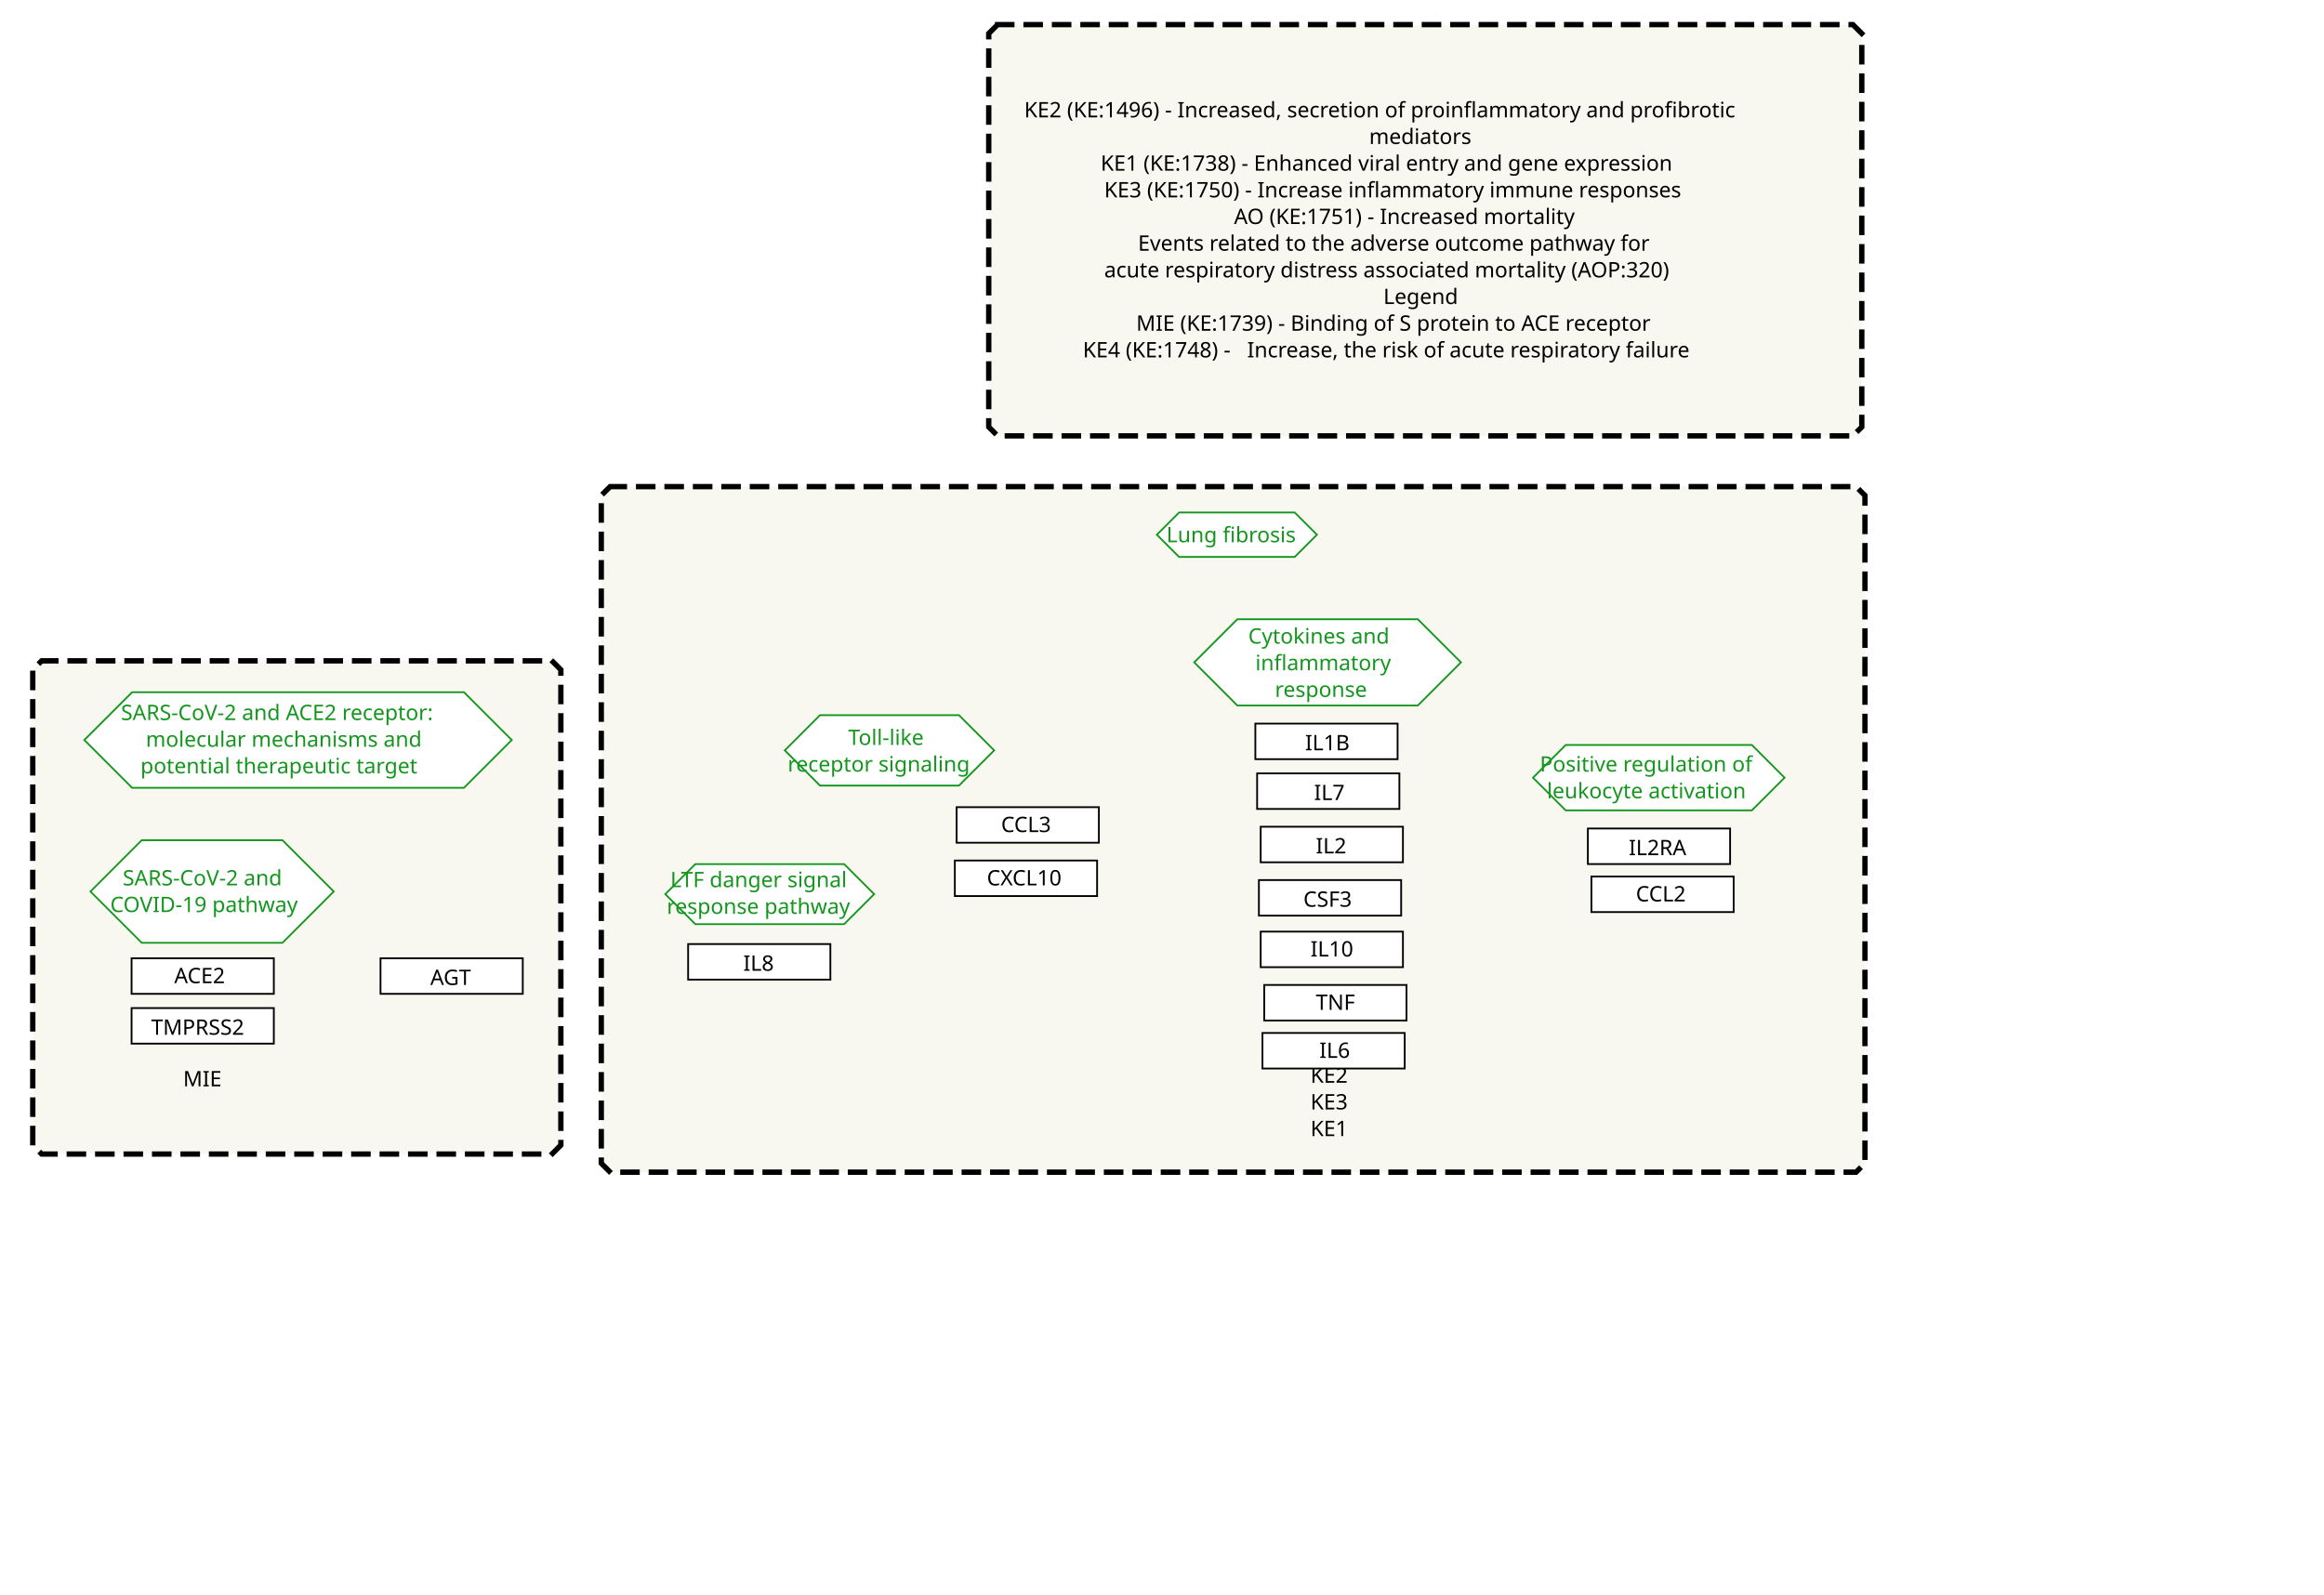
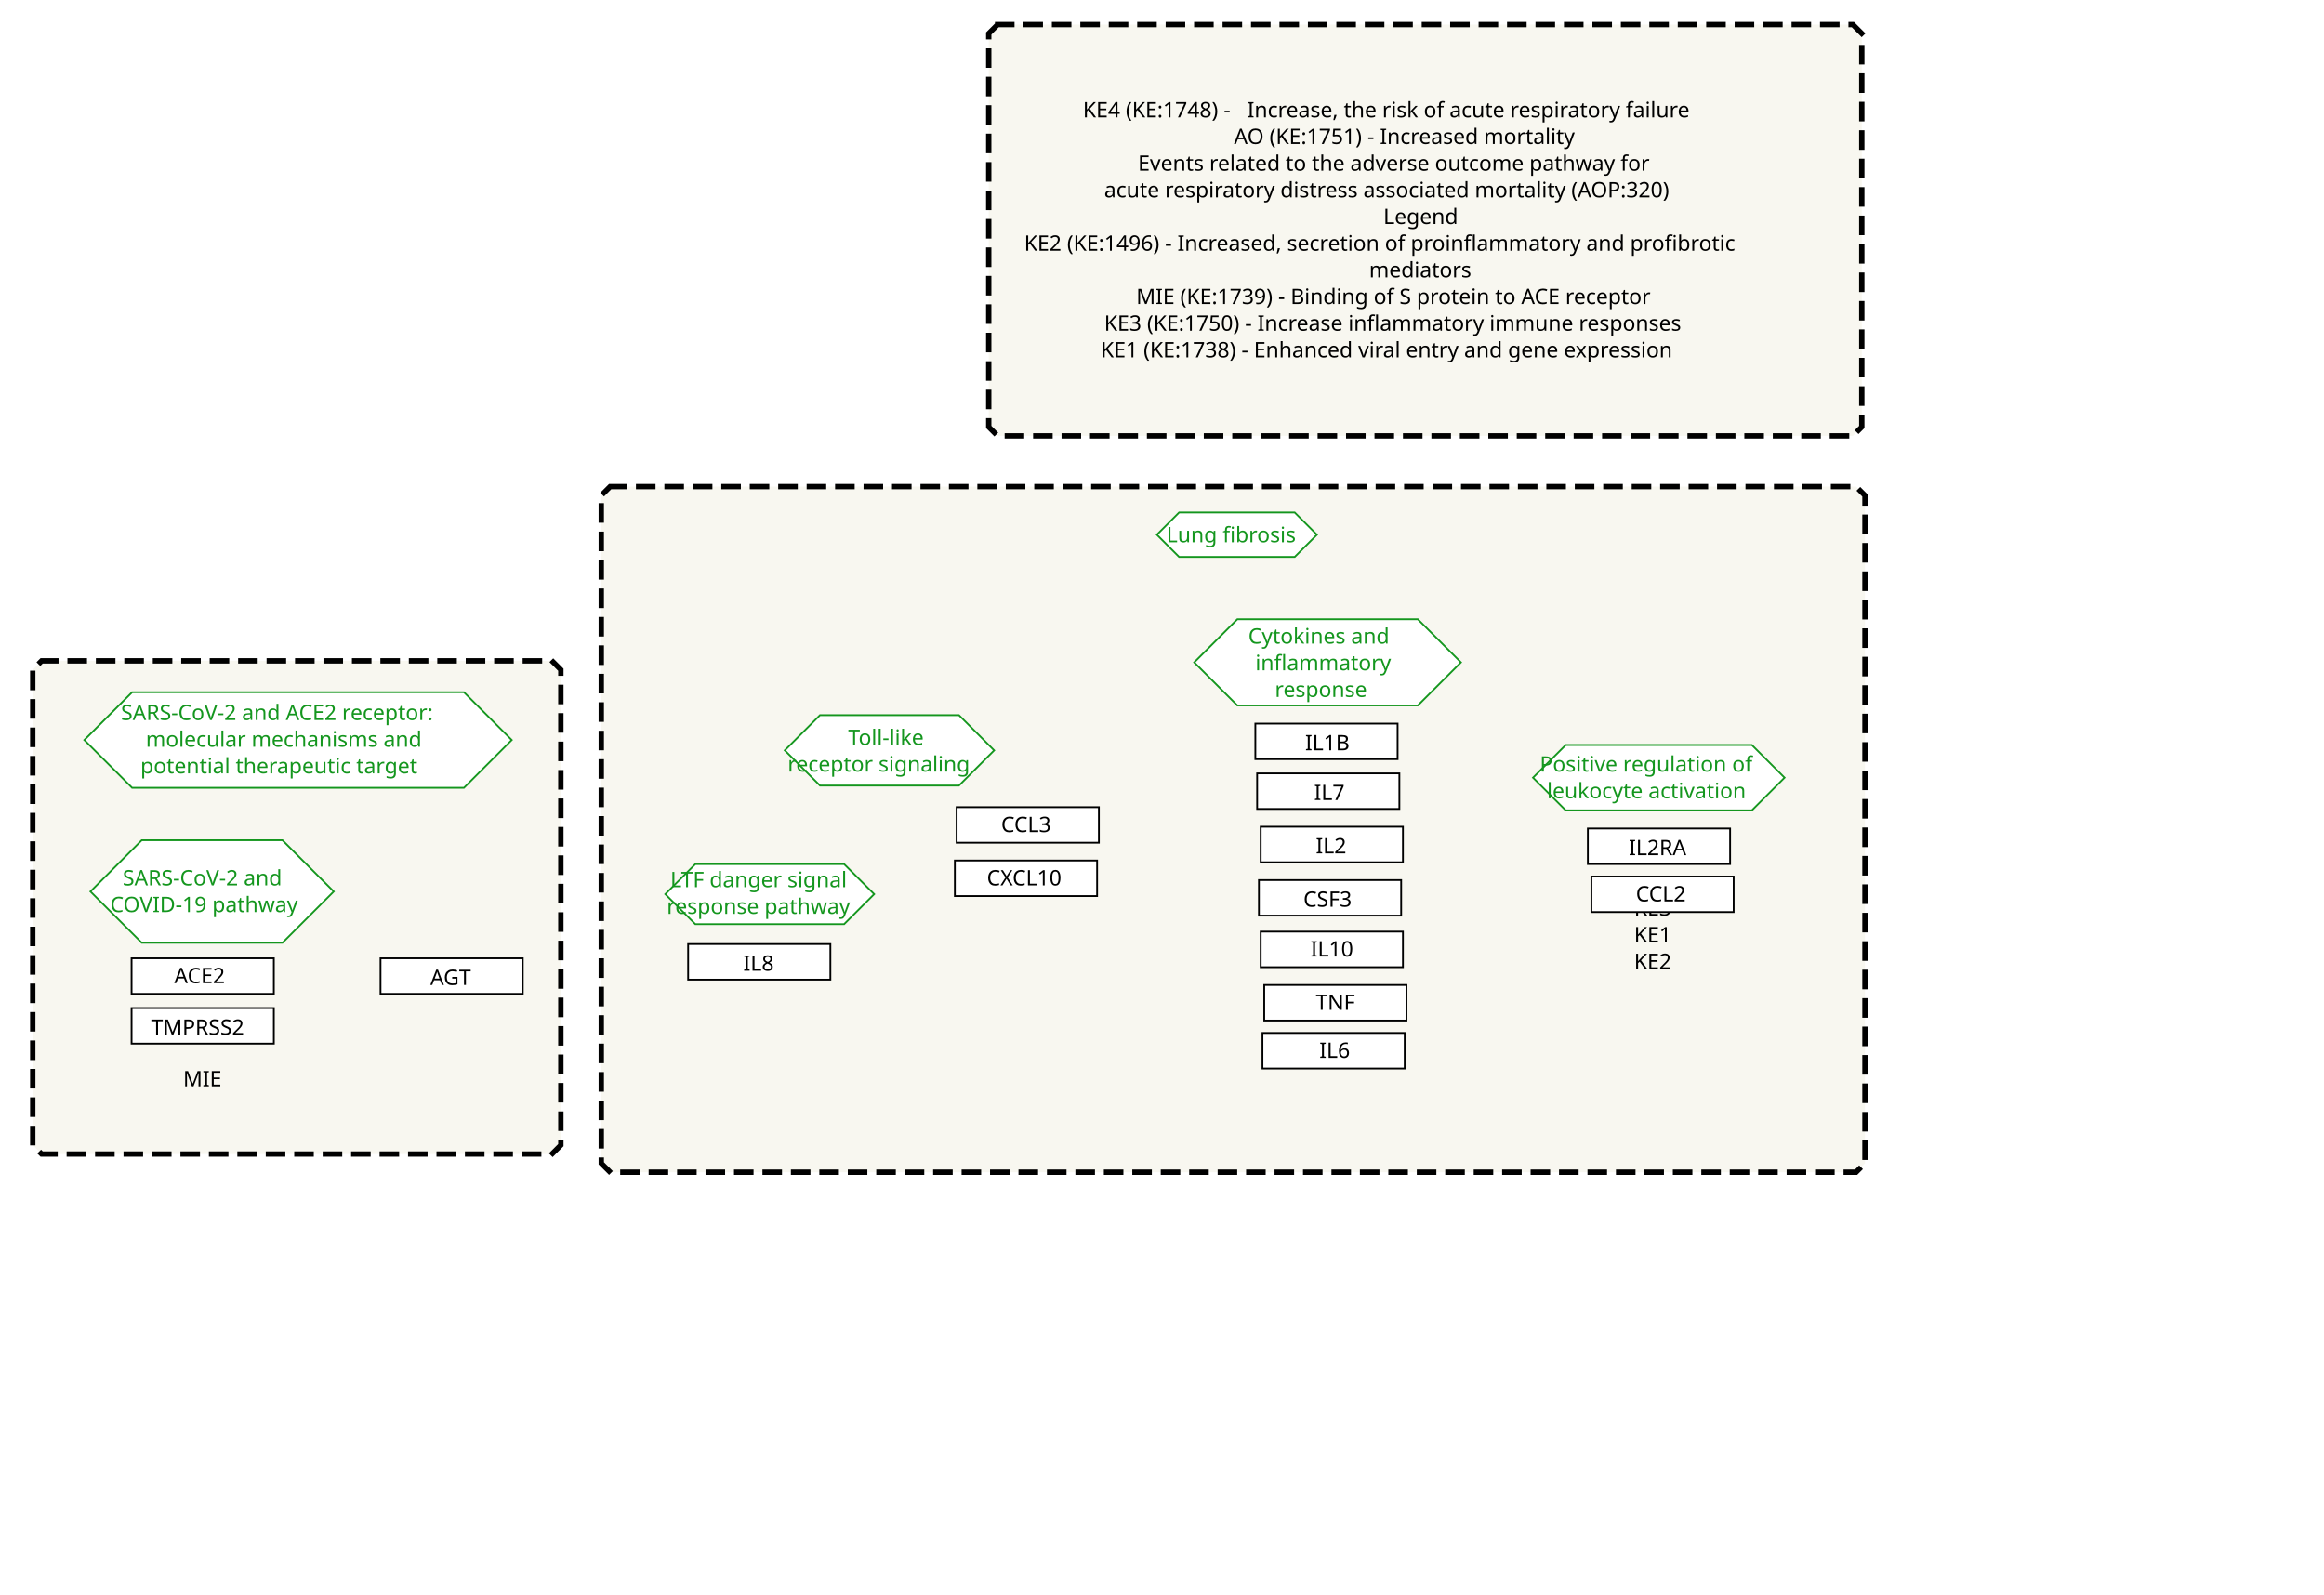
<svg xmlns="http://www.w3.org/2000/svg" fill-opacity="1" color-rendering="auto" color-interpolation="auto" text-rendering="auto" stroke="black" stroke-linecap="square" stroke-miterlimit="10" shape-rendering="auto" stroke-opacity="1" fill="black" stroke-dasharray="none" font-weight="normal" stroke-width="1" viewBox="0 0 1307 897" font-family="'Dialog'" font-style="normal" stroke-linejoin="miter" font-size="12px" stroke-dashoffset="0" image-rendering="auto">
  <defs id="genericDefs" />
  <g />
  <defs id="genericDefs" />
  <g>
    <g fill="white" text-rendering="geometricPrecision" color-interpolation="linearRGB" color-rendering="optimizeQuality" stroke="white" image-rendering="optimizeQuality">
      <rect x="-1" width="1309" height="899" y="-1" stroke="none" />
      <path fill="none" d="M710.581 591.189 L669.155 591.189 L669.155 541.656 L573.213 541.656" stroke="black" />
      <path fill="black" d="M696.723 596.929 L710.581 591.189 L696.723 585.448 Z" stroke="none" />
      <path fill="none" d="M563.213 541.656 L467.272 541.656" stroke="black" />
      <path fill="black" d="M481.13 535.916 L467.272 541.656 L481.13 547.397 Z" stroke="none" />
      <rect x="563.213" width="10" height="10" y="536.656" transform="translate(568.2132,541.6563) rotate(180) translate(-568.2132,-541.6563)" stroke="none" />
      <rect x="563.213" y="536.656" transform="translate(568.2132,541.6563) rotate(180) translate(-568.2132,-541.6563)" fill="none" width="10" height="10" stroke="black" />
    </g>
    <g font-size="10px" text-rendering="geometricPrecision" image-rendering="optimizeQuality" color-rendering="optimizeQuality" font-family="sans-serif" color-interpolation="linearRGB" font-weight="bold">
      <text x="565" xml:space="preserve" y="545" stroke="none">?</text>
      <path fill="none" d="M790.581 591.189 L828.155 591.189 L828.155 503.285 L856.713 503.285" />
      <path d="M804.439 585.448 L790.581 591.189 L804.439 596.929 Z" stroke="none" />
      <path fill="none" d="M866.713 503.285 L895.271 503.285" />
      <path d="M881.413 509.025 L895.271 503.285 L881.413 497.544 Z" stroke="none" />
    </g>
    <g fill="white" text-rendering="geometricPrecision" color-interpolation="linearRGB" color-rendering="optimizeQuality" stroke="white" image-rendering="optimizeQuality">
      <rect x="856.713" width="10" height="10" y="498.285" stroke="none" />
      <rect fill="none" x="856.713" width="10" height="10" y="498.285" stroke="black" />
    </g>
    <g font-size="10px" text-rendering="geometricPrecision" image-rendering="optimizeQuality" color-rendering="optimizeQuality" font-family="sans-serif" color-interpolation="linearRGB" font-weight="bold">
      <text x="858" xml:space="preserve" y="507" stroke="none">?</text>
      <path fill="none" d="M467.272 541.656 L511.622 541.656 L511.622 494.143 L519.621 494.143" />
      <path d="M481.13 535.916 L467.272 541.656 L481.13 547.397 Z" stroke="none" />
      <path fill="none" d="M529.621 494.143 L537.621 494.143" />
      <path d="M523.763 499.883 L537.621 494.143 L523.763 488.402 Z" stroke="none" />
    </g>
    <g fill="white" text-rendering="geometricPrecision" color-interpolation="linearRGB" color-rendering="optimizeQuality" stroke="white" image-rendering="optimizeQuality">
      <rect x="519.621" width="10" height="10" y="489.143" stroke="none" />
      <rect fill="none" x="519.621" width="10" height="10" y="489.143" stroke="black" />
    </g>
    <g font-size="10px" text-rendering="geometricPrecision" image-rendering="optimizeQuality" color-rendering="optimizeQuality" font-family="sans-serif" color-interpolation="linearRGB" font-weight="bold">
      <text x="521" xml:space="preserve" y="498" stroke="none">?</text>
      <path fill="none" d="M467.272 541.656 L511.155 541.656 L511.155 464.23 L519.713 464.23" />
      <path d="M481.13 535.916 L467.272 541.656 L481.13 547.397 Z" stroke="none" />
      <path fill="none" d="M529.713 464.23 L538.271 464.23" />
      <path d="M524.413 469.971 L538.271 464.23 L524.413 458.49 Z" stroke="none" />
    </g>
    <g fill="white" text-rendering="geometricPrecision" color-interpolation="linearRGB" color-rendering="optimizeQuality" stroke="white" image-rendering="optimizeQuality">
      <rect x="519.713" width="10" height="10" y="459.23" stroke="none" />
      <rect fill="none" x="519.713" width="10" height="10" y="459.23" stroke="black" />
    </g>
    <g font-size="10px" text-rendering="geometricPrecision" image-rendering="optimizeQuality" color-rendering="optimizeQuality" font-family="sans-serif" color-interpolation="linearRGB" font-weight="bold">
      <text x="521" xml:space="preserve" y="468" stroke="none">?</text>
      <path fill="none" d="M789.26 475.793 L836.26 476.167" />
      <path d="M803.163 470.163 L789.26 475.793 L803.072 481.644 Z" stroke="none" />
      <path fill="none" d="M846.26 476.247 L893.26 476.62" />
      <path d="M879.356 482.25 L893.26 476.62 L879.448 470.77 Z" stroke="none" />
    </g>
    <g transform="translate(841.2599,476.2069) rotate(0.4557) translate(-841.2599,-476.2069)" fill="white" text-rendering="geometricPrecision" color-rendering="optimizeQuality" image-rendering="optimizeQuality" color-interpolation="linearRGB" stroke="white">
      <rect x="836.26" width="10" height="10" y="471.207" stroke="none" />
      <rect fill="none" x="836.26" width="10" height="10" y="471.207" stroke="black" />
    </g>
    <g font-size="10px" text-rendering="geometricPrecision" image-rendering="optimizeQuality" color-rendering="optimizeQuality" font-family="sans-serif" color-interpolation="linearRGB" font-weight="bold">
      <text x="838" xml:space="preserve" y="480" stroke="none">?</text>
    </g>
    <g fill="rgb(248,247,240)" text-rendering="geometricPrecision" color-interpolation="linearRGB" color-rendering="optimizeQuality" stroke="rgb(248,247,240)" image-rendering="optimizeQuality">
      <path d="M343.155 273.69 L1043.845 273.69 L1048.845 278.69 L1048.845 654.304 L1043.845 659.304 L343.155 659.304 L338.155 654.304 L338.155 278.69 Z" stroke="none" fill-rule="evenodd" />
    </g>
    <g text-rendering="geometricPrecision" stroke-dasharray="8,8" stroke-width="3" color-interpolation="linearRGB" color-rendering="optimizeQuality" image-rendering="optimizeQuality">
      <path fill="none" d="M343.155 273.69 L1043.845 273.69 L1048.845 278.69 L1048.845 654.304 L1043.845 659.304 L343.155 659.304 L338.155 654.304 L338.155 278.69 Z" fill-rule="evenodd" />
-       <text x="737" y="609" font-family="sans-serif" stroke-dasharray="none" stroke="none" stroke-width="1" xml:space="preserve">KE2</text>
-       <text x="737" y="624" font-family="sans-serif" stroke-dasharray="none" stroke="none" stroke-width="1" xml:space="preserve">KE3</text>
-       <text x="737" y="639" font-family="sans-serif" stroke-dasharray="none" stroke="none" stroke-width="1" xml:space="preserve">KE1</text>
+       <text x="919" y="515" font-family="sans-serif" stroke-dasharray="none" stroke="none" stroke-width="1" xml:space="preserve">KE3</text>
+       <text x="919" y="530" font-family="sans-serif" stroke-dasharray="none" stroke="none" stroke-width="1" xml:space="preserve">KE1</text>
+       <text x="919" y="545" font-family="sans-serif" stroke-dasharray="none" stroke="none" stroke-width="1" xml:space="preserve">KE2</text>
    </g>
    <g fill="white" text-rendering="geometricPrecision" color-interpolation="linearRGB" color-rendering="optimizeQuality" stroke="white" image-rendering="optimizeQuality">
      <rect x="538" width="80" height="20" y="454" stroke="none" />
      <rect fill="none" x="538" width="80" height="20" y="454" stroke="black" />
      <text fill="black" x="563" xml:space="preserve" y="468" font-family="sans-serif" stroke="none">CCL3</text>
      <path d="M862.155 437.416 L880.543 419.028 L985.233 419.028 L1003.621 437.416 L985.233 455.804 L880.543 455.804 Z" stroke="none" fill-rule="evenodd" />
      <path fill="none" d="M862.155 437.416 L880.543 419.028 L985.233 419.028 L1003.621 437.416 L985.233 455.804 L880.543 455.804 Z" fill-rule="evenodd" stroke="rgb(20,150,30)" />
      <text fill="rgb(20,150,30)" x="866" xml:space="preserve" y="434" font-family="sans-serif" stroke="none">Positive regulation of</text>
      <text fill="rgb(20,150,30)" x="870" xml:space="preserve" y="449" font-family="sans-serif" stroke="none">leukocyte activation</text>
      <path d="M441.351 422.053 L461.144 402.26 L539.314 402.26 L559.106 422.053 L539.314 441.845 L461.144 441.845 Z" stroke="none" fill-rule="evenodd" />
      <path fill="none" d="M441.351 422.053 L461.144 402.26 L539.314 402.26 L559.106 422.053 L539.314 441.845 L461.144 441.845 Z" fill-rule="evenodd" stroke="rgb(20,150,30)" />
      <text fill="rgb(20,150,30)" x="477" xml:space="preserve" y="419" font-family="sans-serif" stroke="none">Toll-like</text>
      <text fill="rgb(20,150,30)" x="443" xml:space="preserve" y="434" font-family="sans-serif" stroke="none">receptor signaling</text>
      <rect x="711" width="80" height="20" y="554" stroke="none" />
      <rect fill="none" x="711" width="80" height="20" y="554" stroke="black" />
      <text fill="black" x="740" xml:space="preserve" y="568" font-family="sans-serif" stroke="none">TNF</text>
      <path d="M671.621 372.554 L695.871 348.304 L797.371 348.304 L821.621 372.554 L797.371 396.804 L695.871 396.804 Z" stroke="none" fill-rule="evenodd" />
      <path fill="none" d="M671.621 372.554 L695.871 348.304 L797.371 348.304 L821.621 372.554 L797.371 396.804 L695.871 396.804 Z" fill-rule="evenodd" stroke="rgb(20,150,30)" />
      <text fill="rgb(20,150,30)" x="702" xml:space="preserve" y="362" font-family="sans-serif" stroke="none">Cytokines and</text>
      <text fill="rgb(20,150,30)" x="706" xml:space="preserve" y="377" font-family="sans-serif" stroke="none">inflammatory</text>
      <text fill="rgb(20,150,30)" x="717" xml:space="preserve" y="392" font-family="sans-serif" stroke="none">response</text>
      <rect x="709" width="80" height="20" y="465" stroke="none" />
      <rect fill="none" x="709" width="80" height="20" y="465" stroke="black" />
      <text fill="black" x="740" xml:space="preserve" y="480" font-family="sans-serif" stroke="none">IL2</text>
      <rect x="708" width="80" height="20" y="495" stroke="none" />
      <rect fill="none" x="708" width="80" height="20" y="495" stroke="black" />
      <text fill="black" x="733" xml:space="preserve" y="510" font-family="sans-serif" stroke="none">CSF3</text>
      <rect x="387" width="80" height="20" y="531" stroke="none" />
      <rect fill="none" x="387" width="80" height="20" y="531" stroke="black" />
      <text fill="black" x="418" xml:space="preserve" y="546" font-family="sans-serif" stroke="none">IL8</text>
      <rect x="537" width="80" height="20" y="484" stroke="none" />
      <rect fill="none" x="537" width="80" height="20" y="484" stroke="black" />
      <text fill="black" x="555" xml:space="preserve" y="498" font-family="sans-serif" stroke="none">CXCL10</text>
      <rect x="710" width="80" height="20" y="581" stroke="none" />
      <rect fill="none" x="710" width="80" height="20" y="581" stroke="black" />
      <text fill="black" x="742" xml:space="preserve" y="595" font-family="sans-serif" stroke="none">IL6</text>
      <rect x="707" width="80" height="20" y="435" stroke="none" />
      <rect fill="none" x="707" width="80" height="20" y="435" stroke="black" />
      <text fill="black" x="739" xml:space="preserve" y="450" font-family="sans-serif" stroke="none">IL7</text>
      <rect x="706" width="80" height="20" y="407" stroke="none" />
      <rect fill="none" x="706" width="80" height="20" y="407" stroke="black" />
      <text fill="black" x="734" xml:space="preserve" y="422" font-family="sans-serif" stroke="none">IL1B</text>
      <rect x="895" width="80" height="20" y="493" stroke="none" />
      <rect fill="none" x="895" width="80" height="20" y="493" stroke="black" />
      <text fill="black" x="920" xml:space="preserve" y="507" font-family="sans-serif" stroke="none">CCL2</text>
      <rect x="709" width="80" height="20" y="524" stroke="none" />
      <rect fill="none" x="709" width="80" height="20" y="524" stroke="black" />
      <text fill="black" x="737" xml:space="preserve" y="538" font-family="sans-serif" stroke="none">IL10</text>
      <rect x="893" width="80" height="20" y="466" stroke="none" />
      <rect fill="none" x="893" width="80" height="20" y="466" stroke="black" />
      <text fill="black" x="916" xml:space="preserve" y="481" font-family="sans-serif" stroke="none">IL2RA</text>
      <path d="M374.155 502.916 L391.043 486.028 L474.733 486.028 L491.622 502.916 L474.733 519.804 L391.043 519.804 Z" stroke="none" fill-rule="evenodd" />
      <path fill="none" d="M374.155 502.916 L391.043 486.028 L474.733 486.028 L491.622 502.916 L474.733 519.804 L391.043 519.804 Z" fill-rule="evenodd" stroke="rgb(20,150,30)" />
      <text fill="rgb(20,150,30)" x="377" xml:space="preserve" y="499" font-family="sans-serif" stroke="none">LTF danger signal</text>
      <text fill="rgb(20,150,30)" x="375" xml:space="preserve" y="514" font-family="sans-serif" stroke="none">response pathway</text>
      <path d="M650.621 300.755 L663.121 288.255 L728.121 288.255 L740.621 300.755 L728.121 313.255 L663.121 313.255 Z" stroke="none" fill-rule="evenodd" />
      <path fill="none" d="M650.621 300.755 L663.121 288.255 L728.121 288.255 L740.621 300.755 L728.121 313.255 L663.121 313.255 Z" fill-rule="evenodd" stroke="rgb(20,150,30)" />
      <text fill="rgb(20,150,30)" x="656" xml:space="preserve" y="305" font-family="sans-serif" stroke="none">Lung fibrosis</text>
      <path fill="none" d="M154.464 549.463 L179.671 549.54" stroke="black" />
      <path fill="none" d="M189.671 549.57 L214.879 549.647" stroke="black" />
      <path fill="none" d="M201.003 555.345 L214.879 549.647 L201.038 543.864" stroke="black" />
      <path fill="none" d="M179.671 549.54 L179.671 549.54" stroke="black" />
      <path fill="none" d="M189.671 549.57 L189.671 549.57" stroke="black" />
      <line y2="549.54" fill="none" x1="189.671" x2="179.671" stroke="black" y1="549.57" />
      <path fill="rgb(248,247,240)" d="M23.422 371.693 L310.423 371.693 L315.423 376.693 L315.423 644.099 L310.423 649.099 L23.422 649.099 L18.422 644.099 L18.422 376.693 Z" fill-rule="evenodd" stroke="none" />
    </g>
    <g text-rendering="geometricPrecision" stroke-dasharray="8,8" stroke-width="3" color-interpolation="linearRGB" color-rendering="optimizeQuality" image-rendering="optimizeQuality">
      <path fill="none" d="M23.422 371.693 L310.423 371.693 L315.423 376.693 L315.423 644.099 L310.423 649.099 L23.422 649.099 L18.422 644.099 L18.422 376.693 Z" fill-rule="evenodd" />
      <text x="103" y="611" font-family="sans-serif" stroke-dasharray="none" stroke="none" stroke-width="1" xml:space="preserve">MIE</text>
    </g>
    <g fill="white" text-rendering="geometricPrecision" color-interpolation="linearRGB" color-rendering="optimizeQuality" stroke="white" image-rendering="optimizeQuality">
-       <rect x="74" width="80" height="20" y="539" stroke="none" />
-       <rect fill="none" x="74" width="80" height="20" y="539" stroke="black" />
-       <text fill="black" x="98" xml:space="preserve" y="553" font-family="sans-serif" stroke="none">ACE2</text>
      <rect x="74" width="80" height="20" y="567" stroke="none" />
      <rect fill="none" x="74" width="80" height="20" y="567" stroke="black" />
      <text fill="black" x="85" xml:space="preserve" y="582" font-family="sans-serif" stroke="none">TMPRSS2</text>
      <rect x="214" width="80" height="20" y="539" stroke="none" />
      <rect fill="none" x="214" width="80" height="20" y="539" stroke="black" />
      <text fill="black" x="242" xml:space="preserve" y="554" font-family="sans-serif" stroke="none">AGT</text>
-       <path d="M50.87 501.44 L79.719 472.591 L158.843 472.591 L187.692 501.44 L158.843 530.289 L79.719 530.289 Z" stroke="none" fill-rule="evenodd" />
-       <path fill="none" d="M50.87 501.44 L79.719 472.591 L158.843 472.591 L187.692 501.44 L158.843 530.289 L79.719 530.289 Z" fill-rule="evenodd" stroke="rgb(20,150,30)" />
-       <text fill="rgb(20,150,30)" x="69" xml:space="preserve" y="498" font-family="sans-serif" stroke="none">SARS-CoV-2 and</text>
-       <text fill="rgb(20,150,30)" x="62" xml:space="preserve" y="513" font-family="sans-serif" stroke="none">COVID-19 pathway</text>
      <path d="M47.422 416.225 L74.296 389.351 L260.929 389.351 L287.803 416.225 L260.929 443.099 L74.296 443.099 Z" stroke="none" fill-rule="evenodd" />
      <path fill="none" d="M47.422 416.225 L74.296 389.351 L260.929 389.351 L287.803 416.225 L260.929 443.099 L74.296 443.099 Z" fill-rule="evenodd" stroke="rgb(20,150,30)" />
      <text fill="rgb(20,150,30)" x="68" xml:space="preserve" y="405" font-family="sans-serif" stroke="none">SARS-CoV-2 and ACE2 receptor:</text>
      <text fill="rgb(20,150,30)" x="82" xml:space="preserve" y="420" font-family="sans-serif" stroke="none">molecular mechanisms and</text>
      <text fill="rgb(20,150,30)" x="79" xml:space="preserve" y="435" font-family="sans-serif" stroke="none">potential therapeutic target</text>
+       <rect x="74" width="80" height="20" y="539" stroke="none" />
+       <rect fill="none" x="74" width="80" height="20" y="539" stroke="black" />
+       <text fill="black" x="98" xml:space="preserve" y="553" font-family="sans-serif" stroke="none">ACE2</text>
+       <path d="M50.87 501.44 L79.719 472.591 L158.843 472.591 L187.692 501.44 L158.843 530.289 L79.719 530.289 Z" stroke="none" fill-rule="evenodd" />
+       <path fill="none" d="M50.87 501.44 L79.719 472.591 L158.843 472.591 L187.692 501.44 L158.843 530.289 L79.719 530.289 Z" fill-rule="evenodd" stroke="rgb(20,150,30)" />
+       <text fill="rgb(20,150,30)" x="69" xml:space="preserve" y="498" font-family="sans-serif" stroke="none">SARS-CoV-2 and</text>
+       <text fill="rgb(20,150,30)" x="62" xml:space="preserve" y="513" font-family="sans-serif" stroke="none">COVID-19 pathway</text>
      <path fill="rgb(248,247,240)" d="M561.056 13.844 L1042.056 13.844 L1047.056 18.844 L1047.056 240.155 L1042.056 245.155 L561.056 245.155 L556.056 240.155 L556.056 18.844 Z" fill-rule="evenodd" stroke="none" />
    </g>
    <g text-rendering="geometricPrecision" stroke-dasharray="8,8" stroke-width="3" color-interpolation="linearRGB" color-rendering="optimizeQuality" image-rendering="optimizeQuality">
      <path fill="none" d="M561.056 13.844 L1042.056 13.844 L1047.056 18.844 L1047.056 240.155 L1042.056 245.155 L561.056 245.155 L556.056 240.155 L556.056 18.844 Z" fill-rule="evenodd" />
-       <text x="576" y="66" font-family="sans-serif" stroke-dasharray="none" stroke="none" stroke-width="1" xml:space="preserve">KE2 (KE:1496) - Increased, secretion of proinflammatory and profibrotic </text>
-       <text x="770" y="81" font-family="sans-serif" stroke-dasharray="none" stroke="none" stroke-width="1" xml:space="preserve">mediators</text>
-       <text x="619" y="96" font-family="sans-serif" stroke-dasharray="none" stroke="none" stroke-width="1" xml:space="preserve">KE1 (KE:1738) - Enhanced viral entry and gene expression</text>
-       <text x="621" y="111" font-family="sans-serif" stroke-dasharray="none" stroke="none" stroke-width="1" xml:space="preserve">KE3 (KE:1750) - Increase inflammatory immune responses</text>
-       <text x="694" y="126" font-family="sans-serif" stroke-dasharray="none" stroke="none" stroke-width="1" xml:space="preserve">AO (KE:1751) - Increased mortality</text>
-       <text x="640" y="141" font-family="sans-serif" stroke-dasharray="none" stroke="none" stroke-width="1" xml:space="preserve">Events related to the adverse outcome pathway for</text>
-       <text x="621" y="156" font-family="sans-serif" stroke-dasharray="none" stroke="none" stroke-width="1" xml:space="preserve">acute respiratory distress associated mortality (AOP:320)</text>
-       <text x="778" y="171" font-family="sans-serif" stroke-dasharray="none" stroke="none" stroke-width="1" xml:space="preserve">Legend</text>
-       <text x="639" y="186" font-family="sans-serif" stroke-dasharray="none" stroke="none" stroke-width="1" xml:space="preserve">MIE (KE:1739) - Binding of S protein to ACE receptor</text>
-       <text x="609" y="201" font-family="sans-serif" stroke-dasharray="none" stroke="none" stroke-width="1" xml:space="preserve">KE4 (KE:1748) -  	Increase, the risk of acute respiratory failure</text>
+       <text x="609" y="66" font-family="sans-serif" stroke-dasharray="none" stroke="none" stroke-width="1" xml:space="preserve">KE4 (KE:1748) -  	Increase, the risk of acute respiratory failure</text>
+       <text x="694" y="81" font-family="sans-serif" stroke-dasharray="none" stroke="none" stroke-width="1" xml:space="preserve">AO (KE:1751) - Increased mortality</text>
+       <text x="640" y="96" font-family="sans-serif" stroke-dasharray="none" stroke="none" stroke-width="1" xml:space="preserve">Events related to the adverse outcome pathway for</text>
+       <text x="621" y="111" font-family="sans-serif" stroke-dasharray="none" stroke="none" stroke-width="1" xml:space="preserve">acute respiratory distress associated mortality (AOP:320)</text>
+       <text x="778" y="126" font-family="sans-serif" stroke-dasharray="none" stroke="none" stroke-width="1" xml:space="preserve">Legend</text>
+       <text x="576" y="141" font-family="sans-serif" stroke-dasharray="none" stroke="none" stroke-width="1" xml:space="preserve">KE2 (KE:1496) - Increased, secretion of proinflammatory and profibrotic </text>
+       <text x="770" y="156" font-family="sans-serif" stroke-dasharray="none" stroke="none" stroke-width="1" xml:space="preserve">mediators</text>
+       <text x="639" y="171" font-family="sans-serif" stroke-dasharray="none" stroke="none" stroke-width="1" xml:space="preserve">MIE (KE:1739) - Binding of S protein to ACE receptor</text>
+       <text x="621" y="186" font-family="sans-serif" stroke-dasharray="none" stroke="none" stroke-width="1" xml:space="preserve">KE3 (KE:1750) - Increase inflammatory immune responses</text>
+       <text x="619" y="201" font-family="sans-serif" stroke-dasharray="none" stroke="none" stroke-width="1" xml:space="preserve">KE1 (KE:1738) - Enhanced viral entry and gene expression</text>
    </g>
  </g>
</svg>
